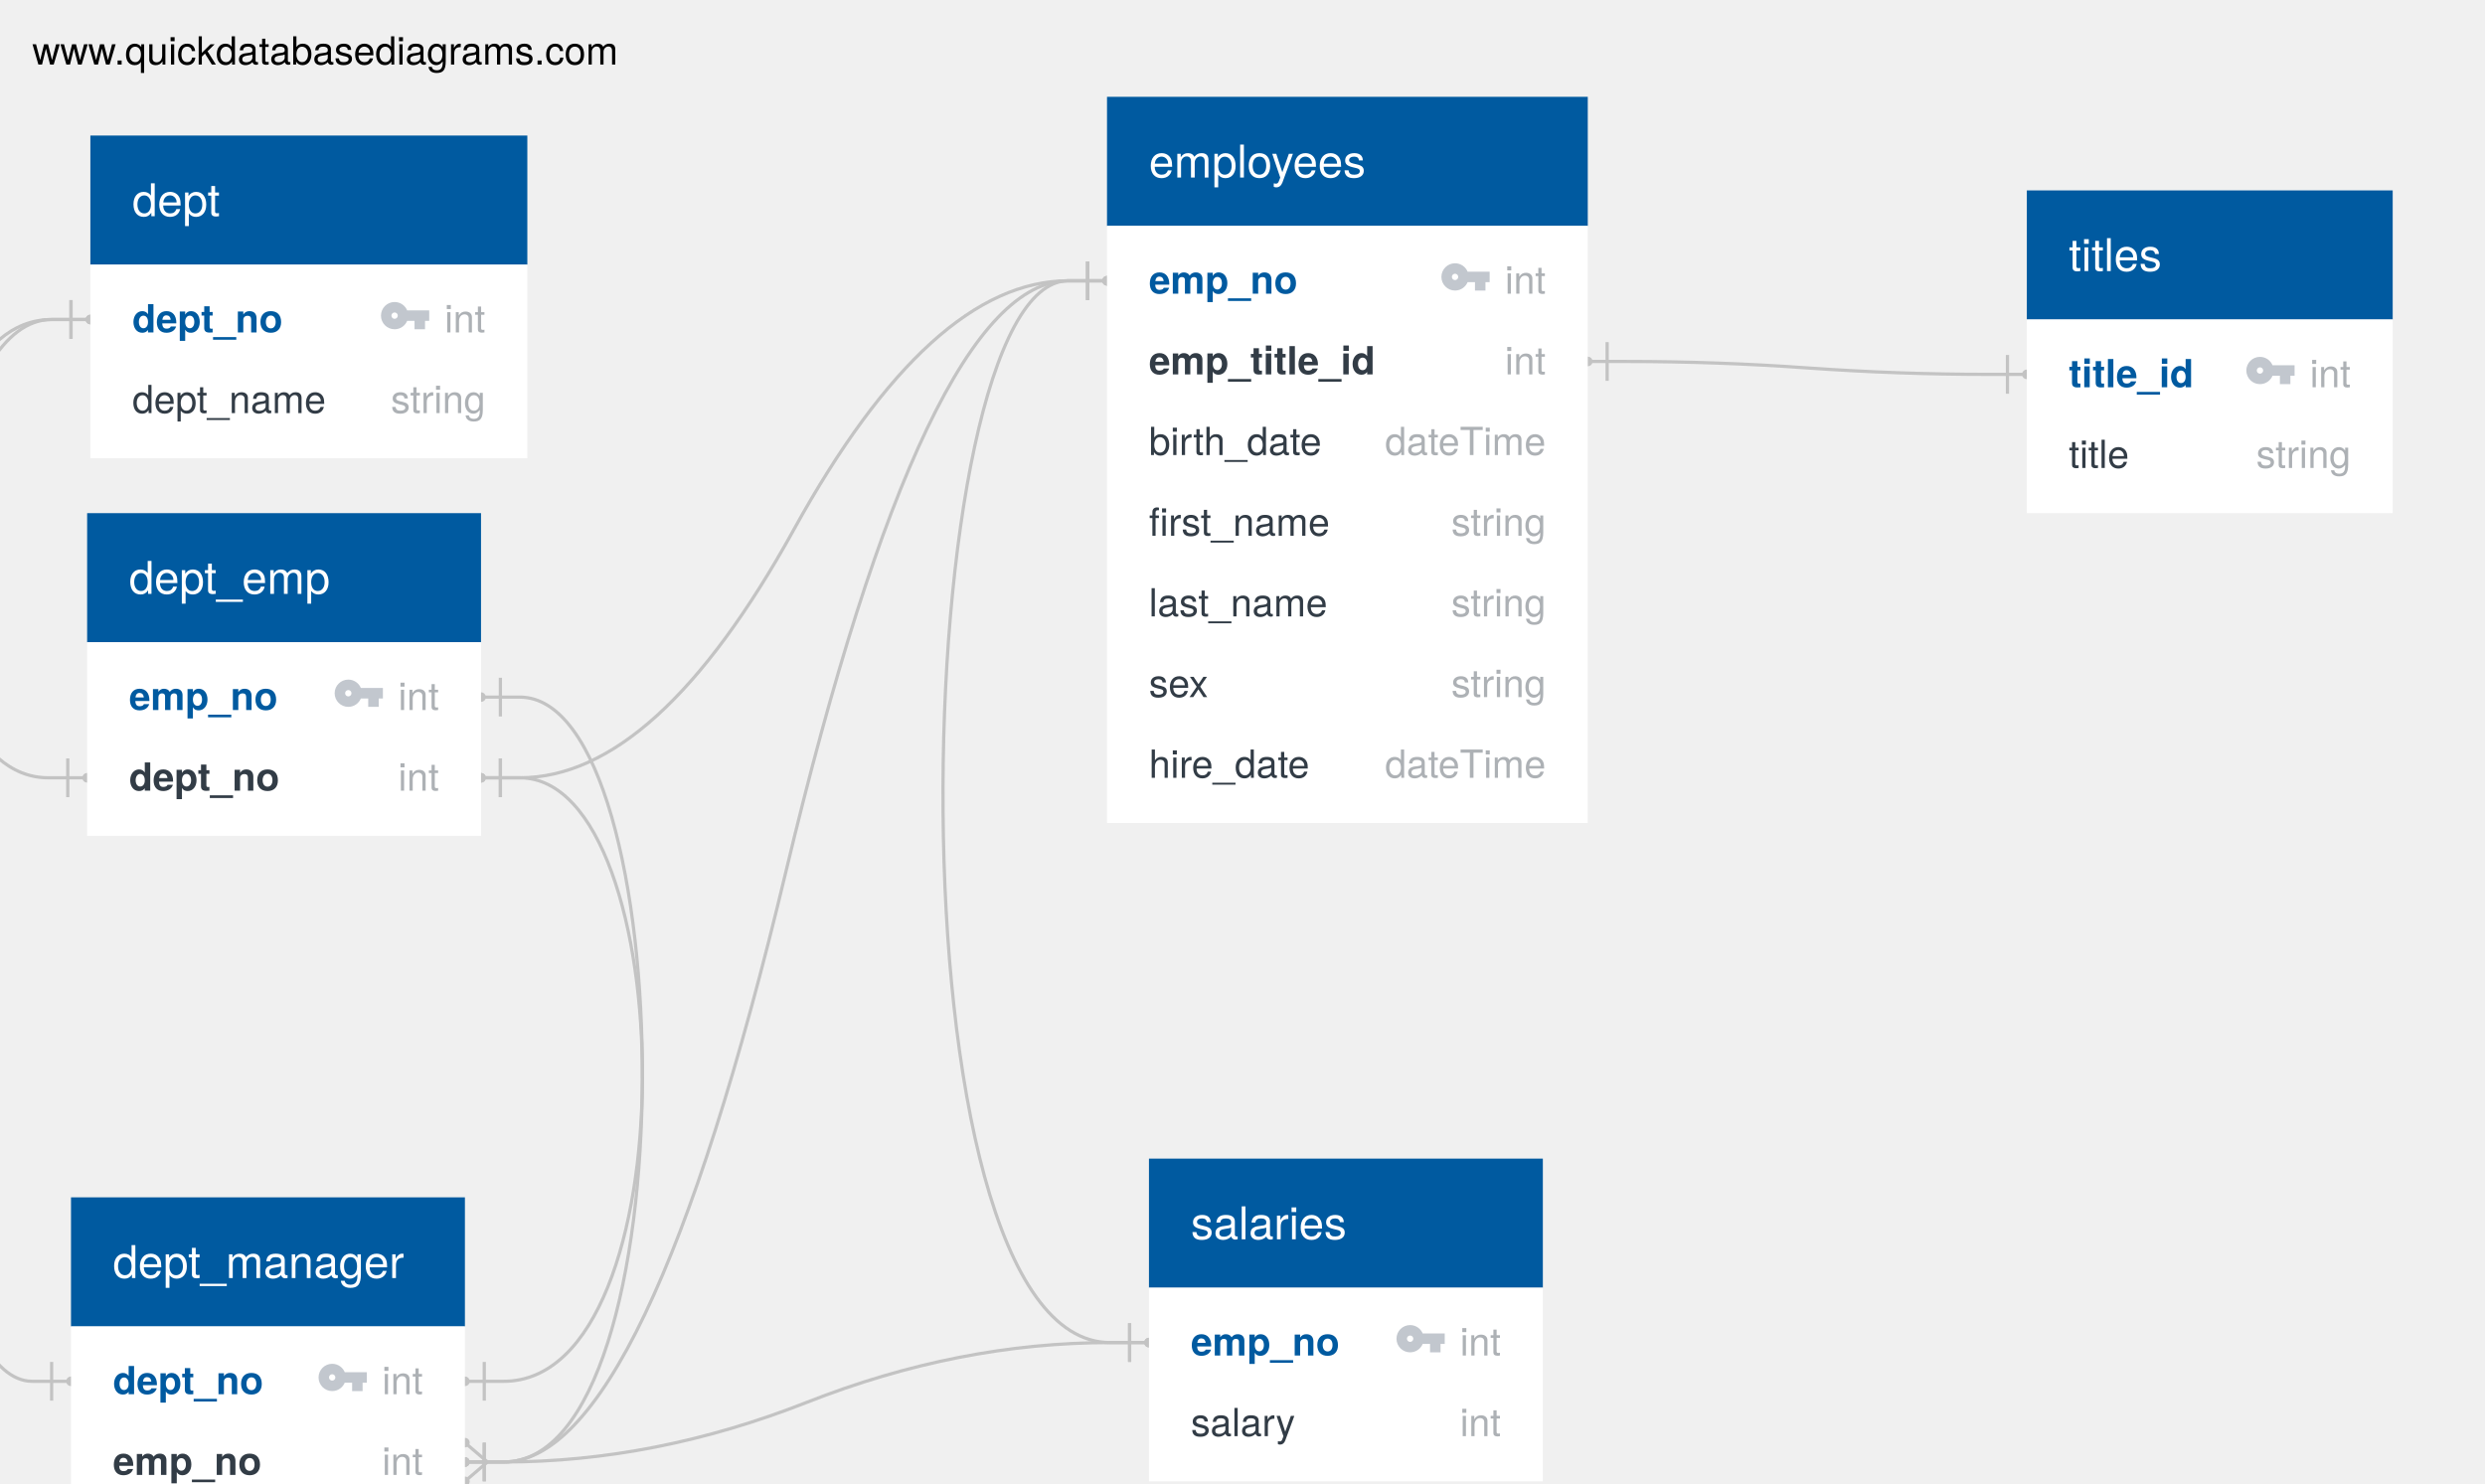
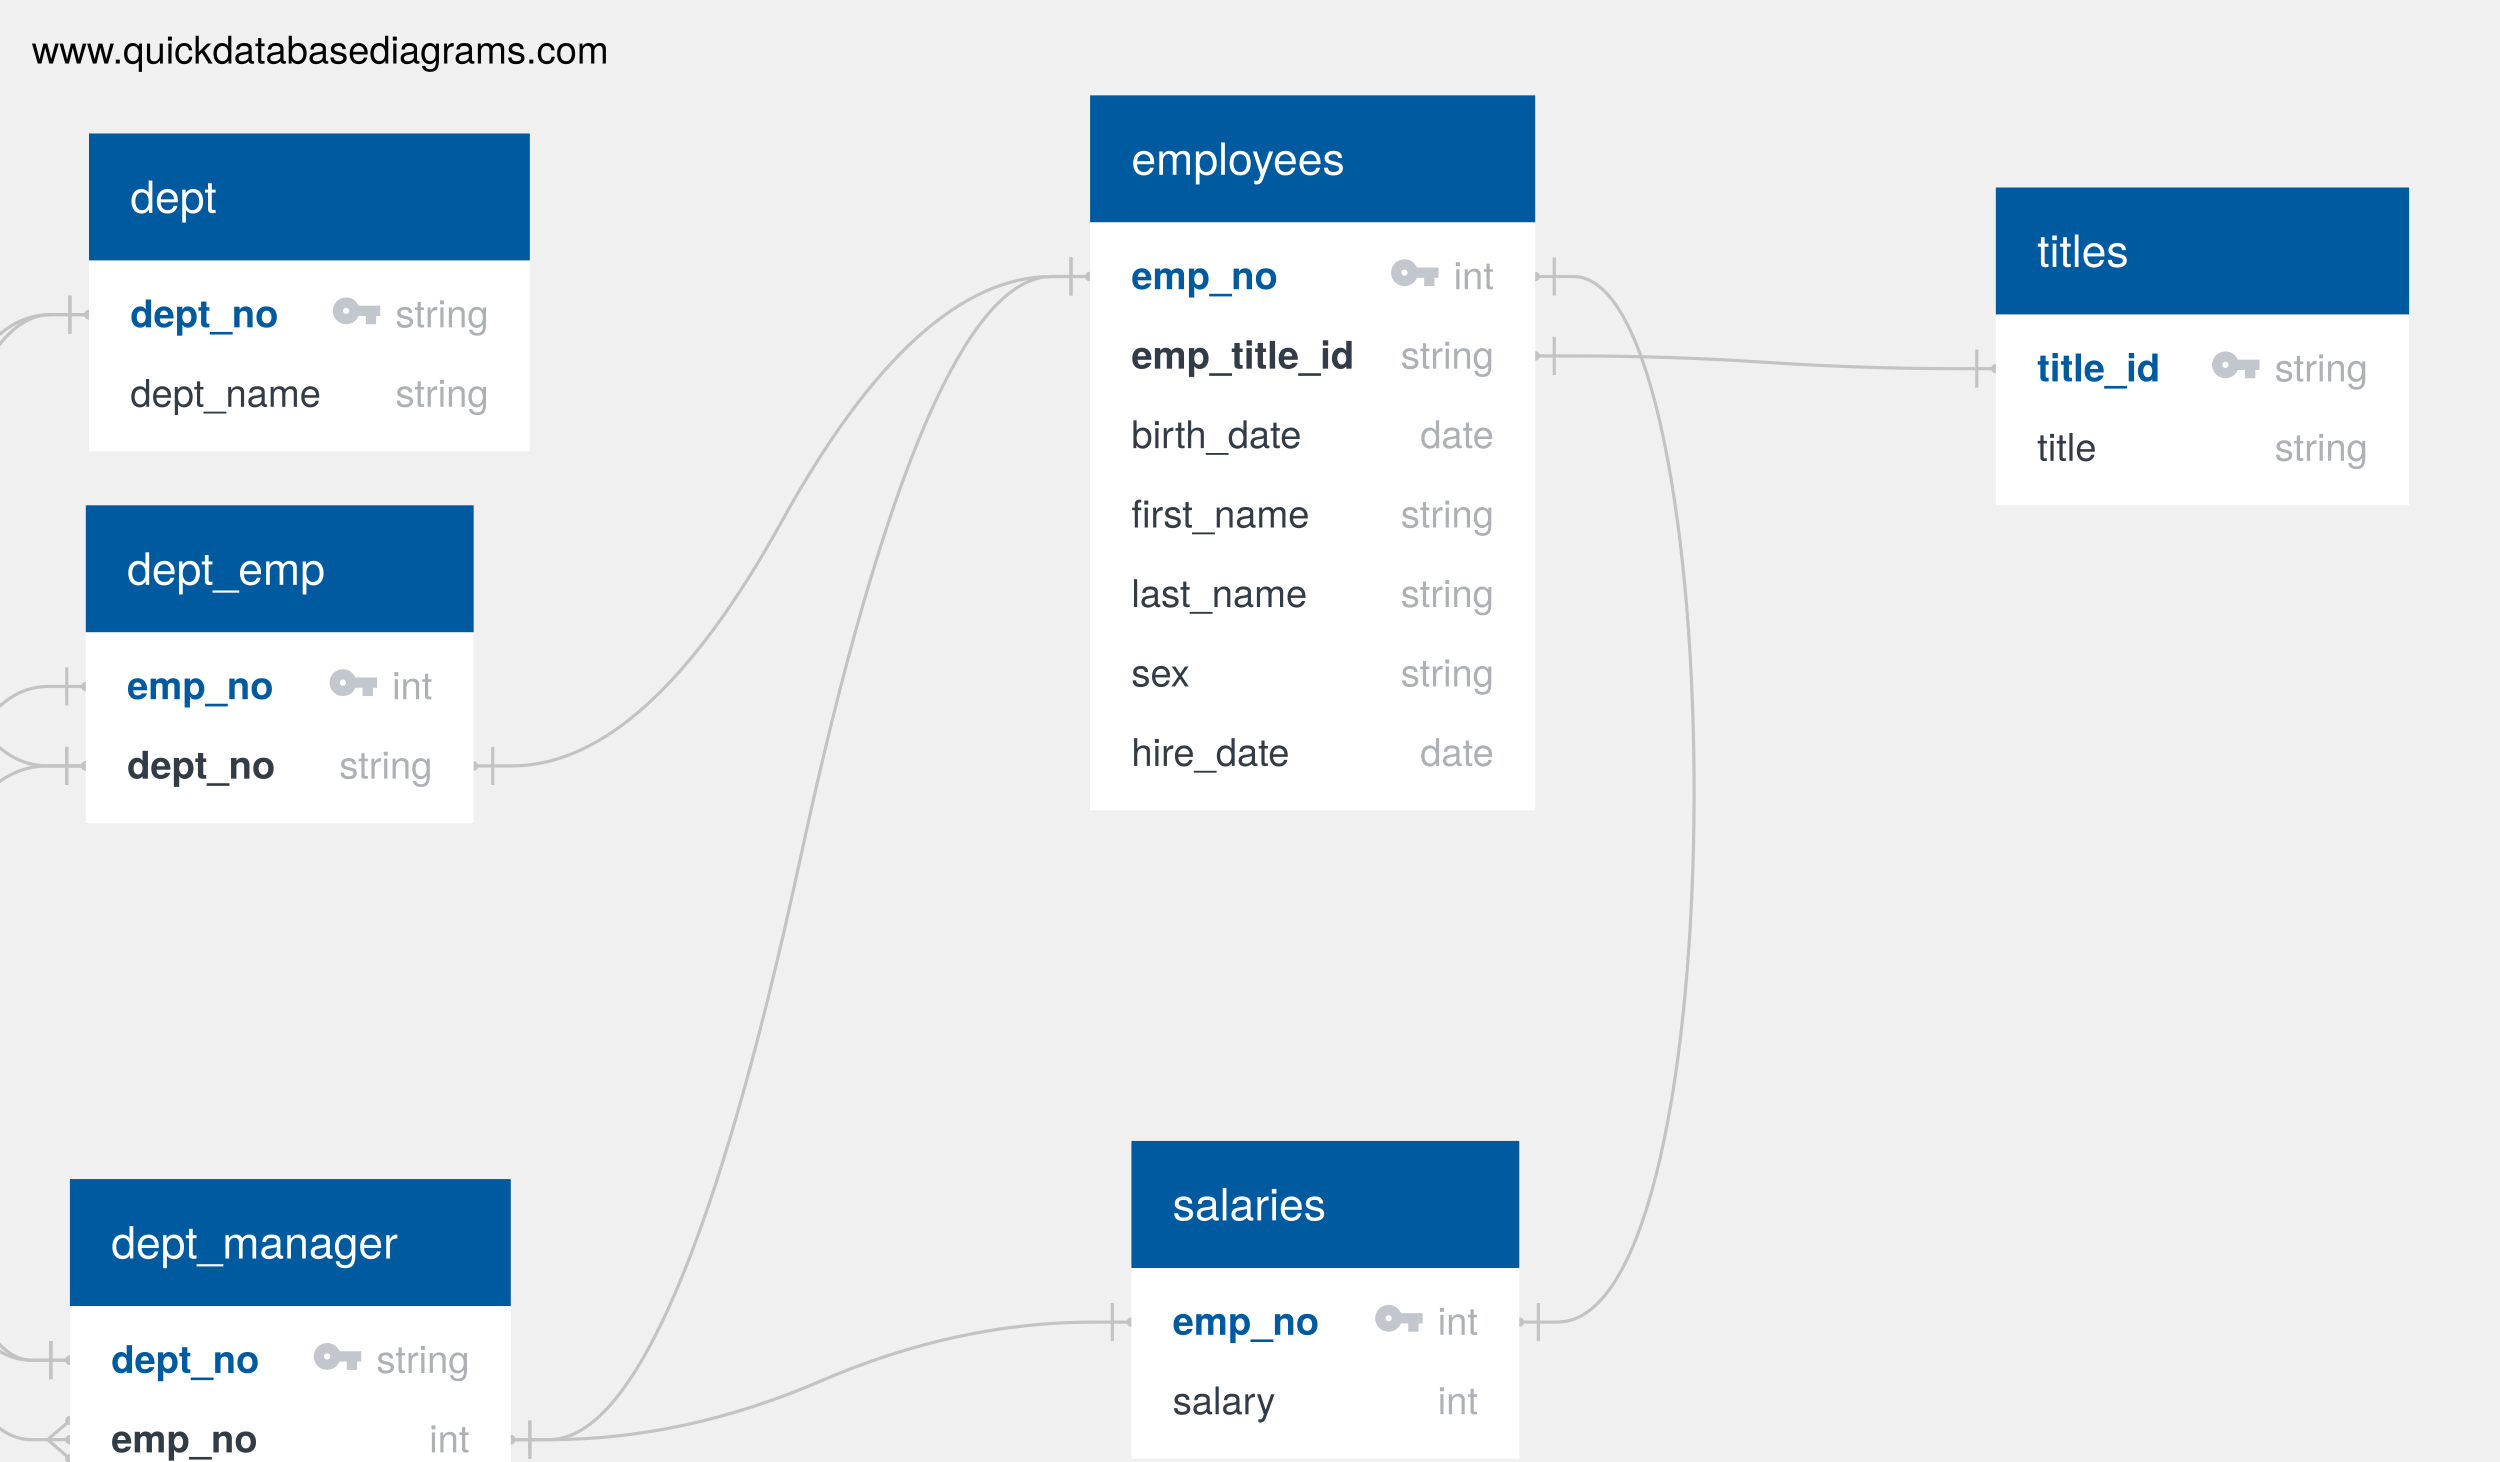
<svg xmlns="http://www.w3.org/2000/svg" class="diagram-root" style="background: #f5f6f6">
  <style>.diagram-root { font-family: "Helvetica Neue", sans-serif; font-size: 12px; } .t { overflow: visible; } .t-bg { y: 40; fill: #fff;   } .th { fill: #005aa0;   } .tht { fill: #fff; font-size: 14px;  } .tf { fill: #323c46; overflow: visible; } .tf.pk { fill: #005aa0; font-weight: bold; } .tf.fk { font-weight: bold; } .ty { fill: #adb1b5; font-weight: normal; text-anchor: end; } .r { fill: transparent; stroke: #c3c3c3; stroke-width: 1; } .l { stroke: 1; } .i { fill: #c2c7ce; stroke: #c2c7ce; } .i.ix { fill: #afb3b6; stroke: #000; } .fa { fill: transparent; overflow: visible; } .fa .bg.hover { fill: #f7f7f7; } .c { cy: 12; r: 4; stroke: #d2d2dc; fill: #d2d2dc; } .hr { fill: transparent; stroke: #323c46; stroke-opacity: 0.035; stroke-width: 13; } .dc { stroke: #fa5a3c; fill: #fa5a3c; } .x { stroke: white; stroke-width: 1; } .hl .th { fill: #1b9bff; } .hl .tht {  } .fhl .bg { fill: #e7f4ff; } .fhls .bg {  } .r.hl { stroke: #1b9bff; } .dim { opacity: 0.25; }</style>
  <g class="drawing-wrapper" transform="translate(-117, 23) scale(1,1)">
    <g class="rs">
      <path d="M 144 218 m -1, 0 a 1,1 0 1,0 2,0 a 1,1 0 1,0 -2,0 M 144 218 m -0.5, 0 a 0.5,0.5 0 1,0 1,0 a 0.5,0.5 0 1,0 -1,0  M144 218 L144 218 132 218 M138 224 L138 224 138 212 M132 218 C 84.665 218, 84.065 76, 133 76 M 145 76 m -1, 0 a 1,1 0 1,0 2,0 a 1,1 0 1,0 -2,0 M 145 76 m -0.5, 0 a 0.5,0.5 0 1,0 1,0 a 0.5,0.5 0 1,0 -1,0  M145 76 L145 76 133 76 M139 82 L139 82 139 70" id="h3651122199" class="r" />
-       <path d="M 266.04 218 m -1, 0 a 1,1 0 1,0 2,0 a 1,1 0 1,0 -2,0 M 266.04 218 m -0.5, 0 a 0.5,0.5 0 1,0 1,0 a 0.5,0.5 0 1,0 -1,0  M266.04 218 L266.04 218 278.04 218 M272.04 224 L272.04 224 272.04 212 M278.04 218 C 328.04 218, 331.034 405, 273.05 405 M 261.05 405 m -1, 0 a 1,1 0 1,0 2,0 a 1,1 0 1,0 -2,0 M 261.05 405 m -0.5, 0 a 0.5,0.5 0 1,0 1,0 a 0.5,0.5 0 1,0 -1,0  M261.05 405 L261.05 405 273.05 405 M267.05 411 L267.05 411 267.05 399" id="h3228762923" class="r" />
+       <path d="M 144 218 m -1, 0 a 1,1 0 1,0 2,0 a 1,1 0 1,0 -2,0 M 144 218 m -0.5, 0 a 0.5,0.5 0 1,0 1,0 a 0.5,0.5 0 1,0 -1,0  M144 218 L144 218 132 218 M138 224 L138 224 138 212 M132 218 C 74 218, 77 405, 127 405 M 139 405 m -1, 0 a 1,1 0 1,0 2,0 a 1,1 0 1,0 -2,0 M 139 405 m -0.5, 0 a 0.5,0.5 0 1,0 1,0 a 0.5,0.5 0 1,0 -1,0  M139 405 L139 405 127 405 M133 411 L133 411 133 399" id="h3228762923" class="r" />
      <path d="M 266.04 218 m -1, 0 a 1,1 0 1,0 2,0 a 1,1 0 1,0 -2,0 M 266.04 218 m -0.5, 0 a 0.5,0.5 0 1,0 1,0 a 0.5,0.5 0 1,0 -1,0  M266.04 218 L266.04 218 278.04 218 M272.04 224 L272.04 224 272.04 212 M278.04 218 Q 320.53 218, 363.02 141 T 448 64 M 460 64 m -1, 0 a 1,1 0 1,0 2,0 a 1,1 0 1,0 -2,0 M 460 64 m -0.5, 0 a 0.5,0.5 0 1,0 1,0 a 0.5,0.5 0 1,0 -1,0  M460 64 L460 64 448 64 M454 70 L454 70 454 58" id="h2227984500" class="r" />
      <path d="M 139 405 m -1, 0 a 1,1 0 1,0 2,0 a 1,1 0 1,0 -2,0 M 139 405 m -0.5, 0 a 0.5,0.5 0 1,0 1,0 a 0.5,0.5 0 1,0 -1,0  M139 405 L139 405 127 405 M133 411 L133 411 133 399 M127 405 C 77 405, 73.4 76, 133 76 M 145 76 m -1, 0 a 1,1 0 1,0 2,0 a 1,1 0 1,0 -2,0 M 145 76 m -0.5, 0 a 0.5,0.5 0 1,0 1,0 a 0.5,0.5 0 1,0 -1,0  M145 76 L145 76 133 76 M139 82 L139 82 139 70" id="h1369189574" class="r" />
-       <path d="M 261.05 430 m -1, 0 a 1,1 0 1,0 2,0 a 1,1 0 1,0 -2,0 M 261.05 430 m -0.5, 0 a 0.5,0.5 0 1,0 1,0 a 0.5,0.5 0 1,0 -1,0  M261.05 430 L261.05 430 273.05 430 M 261.05 436 m -1, 0 a 1,1 0 1,0 2,0 a 1,1 0 1,0 -2,0 M 261.05 436 m -0.5, 0 a 0.5,0.5 0 1,0 1,0 a 0.5,0.5 0 1,0 -1,0  M261.05 436 L261.05 436 268.05 430 261.05 424 M 261.05 424 m -1, 0 a 1,1 0 1,0 2,0 a 1,1 0 1,0 -2,0 M 261.05 424 m -0.5, 0 a 0.5,0.5 0 1,0 1,0 a 0.5,0.5 0 1,0 -1,0  M273.05 430 C 331.034 430, 328.04 193, 278.04 193 M 266.04 193 m -1, 0 a 1,1 0 1,0 2,0 a 1,1 0 1,0 -2,0 M 266.04 193 m -0.5, 0 a 0.5,0.5 0 1,0 1,0 a 0.5,0.5 0 1,0 -1,0  M266.04 193 L266.04 193 278.04 193 M272.04 199 L272.04 199 272.04 187" id="h1990908834" class="r" />
-       <path d="M 261.05 430 m -1, 0 a 1,1 0 1,0 2,0 a 1,1 0 1,0 -2,0 M 261.05 430 m -0.5, 0 a 0.5,0.5 0 1,0 1,0 a 0.5,0.5 0 1,0 -1,0  M261.05 430 L261.05 430 273.05 430 M267.05 436 L267.05 436 267.05 424 M273.05 430 Q 320.04 430, 367.03 411.5 T 461 393 M 473 393 m -1, 0 a 1,1 0 1,0 2,0 a 1,1 0 1,0 -2,0 M 473 393 m -0.5, 0 a 0.5,0.5 0 1,0 1,0 a 0.5,0.5 0 1,0 -1,0  M473 393 L473 393 461 393 M467 399 L467 399 467 387" id="h451625757" class="r" />
-       <path d="M 261.05 430 m -1, 0 a 1,1 0 1,0 2,0 a 1,1 0 1,0 -2,0 M 261.05 430 m -0.5, 0 a 0.5,0.5 0 1,0 1,0 a 0.5,0.5 0 1,0 -1,0  M261.05 430 L261.05 430 273.05 430 M267.05 436 L267.05 436 267.05 424 M273.05 430 Q 316.79 430, 360.53 247 T 448 64 M 460 64 m -1, 0 a 1,1 0 1,0 2,0 a 1,1 0 1,0 -2,0 M 460 64 m -0.5, 0 a 0.5,0.5 0 1,0 1,0 a 0.5,0.5 0 1,0 -1,0  M460 64 L460 64 448 64 M454 70 L454 70 454 58" id="h2286254435" class="r" />
-       <path d="M 608.96 89 m -1, 0 a 1,1 0 1,0 2,0 a 1,1 0 1,0 -2,0 M 608.96 89 m -0.5, 0 a 0.5,0.5 0 1,0 1,0 a 0.5,0.5 0 1,0 -1,0  M608.96 89 L608.96 89 620.96 89 M614.96 95 L614.96 95 614.96 83 M620.96 89 Q 648.97 89, 676.98 91 T 733 93 M 745 93 m -1, 0 a 1,1 0 1,0 2,0 a 1,1 0 1,0 -2,0 M 745 93 m -0.5, 0 a 0.5,0.5 0 1,0 1,0 a 0.5,0.5 0 1,0 -1,0  M745 93 L745 93 733 93 M739 99 L739 99 739 87" id="h1537058300" class="r" />
-       <path d="M 473 393 m -1, 0 a 1,1 0 1,0 2,0 a 1,1 0 1,0 -2,0 M 473 393 m -0.5, 0 a 0.5,0.5 0 1,0 1,0 a 0.5,0.5 0 1,0 -1,0  M473 393 L473 393 461 393 M467 399 L467 399 467 387 M461 393 C 390.2 393, 398 64, 448 64 M 460 64 m -1, 0 a 1,1 0 1,0 2,0 a 1,1 0 1,0 -2,0 M 460 64 m -0.5, 0 a 0.5,0.5 0 1,0 1,0 a 0.5,0.5 0 1,0 -1,0  M460 64 L460 64 448 64 M454 70 L454 70 454 58" id="h3177548053" class="r" />
+       <path d="M 139 430 m -1, 0 a 1,1 0 1,0 2,0 a 1,1 0 1,0 -2,0 M 139 430 m -0.5, 0 a 0.5,0.5 0 1,0 1,0 a 0.5,0.5 0 1,0 -1,0  M139 430 L139 430 127 430 M 139 436 m -1, 0 a 1,1 0 1,0 2,0 a 1,1 0 1,0 -2,0 M 139 436 m -0.5, 0 a 0.5,0.5 0 1,0 1,0 a 0.5,0.5 0 1,0 -1,0  M139 436 L139 436 132 430 139 424 M 139 424 m -1, 0 a 1,1 0 1,0 2,0 a 1,1 0 1,0 -2,0 M 139 424 m -0.5, 0 a 0.5,0.5 0 1,0 1,0 a 0.5,0.5 0 1,0 -1,0  M127 430 C 77 430, 74 193, 132 193 M 144 193 m -1, 0 a 1,1 0 1,0 2,0 a 1,1 0 1,0 -2,0 M 144 193 m -0.5, 0 a 0.5,0.5 0 1,0 1,0 a 0.5,0.5 0 1,0 -1,0  M144 193 L144 193 132 193 M138 199 L138 199 138 187" id="h1990908834" class="r" />
+       <path d="M 277.72 430 m -1, 0 a 1,1 0 1,0 2,0 a 1,1 0 1,0 -2,0 M 277.72 430 m -0.5, 0 a 0.5,0.5 0 1,0 1,0 a 0.5,0.5 0 1,0 -1,0  M277.72 430 L277.72 430 289.72 430 M283.72 436 L283.72 436 283.72 424 M289.72 430 Q 332.54 430, 375.36 411.5 T 461 393 M 473 393 m -1, 0 a 1,1 0 1,0 2,0 a 1,1 0 1,0 -2,0 M 473 393 m -0.5, 0 a 0.5,0.5 0 1,0 1,0 a 0.5,0.5 0 1,0 -1,0  M473 393 L473 393 461 393 M467 399 L467 399 467 387" id="h451625757" class="r" />
+       <path d="M 277.72 430 m -1, 0 a 1,1 0 1,0 2,0 a 1,1 0 1,0 -2,0 M 277.72 430 m -0.5, 0 a 0.5,0.5 0 1,0 1,0 a 0.5,0.5 0 1,0 -1,0  M277.72 430 L277.72 430 289.72 430 M283.72 436 L283.72 436 283.72 424 M289.72 430 Q 329.29 430, 368.86 247 T 448 64 M 460 64 m -1, 0 a 1,1 0 1,0 2,0 a 1,1 0 1,0 -2,0 M 460 64 m -0.5, 0 a 0.5,0.5 0 1,0 1,0 a 0.5,0.5 0 1,0 -1,0  M460 64 L460 64 448 64 M454 70 L454 70 454 58" id="h2286254435" class="r" />
+       <path d="M 600.05 89 m -1, 0 a 1,1 0 1,0 2,0 a 1,1 0 1,0 -2,0 M 600.05 89 m -0.5, 0 a 0.5,0.5 0 1,0 1,0 a 0.5,0.5 0 1,0 -1,0  M600.05 89 L600.05 89 612.05 89 M606.05 95 L606.05 95 606.05 83 M612.05 89 Q 642.29 89, 672.53 91 T 733 93 M 745 93 m -1, 0 a 1,1 0 1,0 2,0 a 1,1 0 1,0 -2,0 M 745 93 m -0.5, 0 a 0.5,0.5 0 1,0 1,0 a 0.5,0.5 0 1,0 -1,0  M745 93 L745 93 733 93 M739 99 L739 99 739 87" id="h1537058300" class="r" />
+       <path d="M 595.04 393 m -1, 0 a 1,1 0 1,0 2,0 a 1,1 0 1,0 -2,0 M 595.04 393 m -0.5, 0 a 0.5,0.5 0 1,0 1,0 a 0.5,0.5 0 1,0 -1,0  M595.04 393 L595.04 393 607.04 393 M601.04 399 L601.04 399 601.04 387 M607.04 393 C 665.056 393, 662.05 64, 612.05 64 M 600.05 64 m -1, 0 a 1,1 0 1,0 2,0 a 1,1 0 1,0 -2,0 M 600.05 64 m -0.5, 0 a 0.5,0.5 0 1,0 1,0 a 0.5,0.5 0 1,0 -1,0  M600.05 64 L600.05 64 612.05 64 M606.05 70 L606.05 70 606.05 58" id="h3177548053" class="r" />
    </g>
    <g class="hrs" />
    <g class="ts">
-       <svg width="135.39" height="100" x="145" y="19" id="h1357546326" class="t">
-         <rect height="40" width="135.39" class="th" />
+       <svg width="138.72" height="100" x="145" y="19" id="h1357546326" class="t">
+         <rect height="40" width="138.72" class="th" />
        <text x="13" y="25" class="tht">dept</text>
-         <rect height="60" width="135.39" class="t-bg" />
-         <text x="13" y="61" class="tf pk">dept_no<tspan x="122.39" class="ty">int</tspan>
+         <rect height="60" width="138.72" class="t-bg" />
+         <text x="13" y="61" class="tf pk">dept_no<tspan x="125.72" class="ty">string</tspan>
        </text>
-         <path d="M7,14A2,2 0 0,1 5,12A2,2 0 0,1 7,10A2,2 0 0,1 9,12A2,2 0 0,1 7,14M12.65,10C11.83,7.67 9.61,6 7, 6A6, 6 0 0, 0 1, 12A6, 6 0 0, 0 7, 18C9.61, 18 11.83, 16.33 12.65, 14H17V18H21V14H23V10H12.65Z" class="i pk" transform="translate(89.71617, 48) scale(0.65)" />
-         <text x="13" y="86" class="tf">dept_name<tspan x="122.39" class="ty">string</tspan>
+         <path d="M7,14A2,2 0 0,1 5,12A2,2 0 0,1 7,10A2,2 0 0,1 9,12A2,2 0 0,1 7,14M12.65,10C11.83,7.67 9.61,6 7, 6A6, 6 0 0, 0 1, 12A6, 6 0 0, 0 7, 18C9.61, 18 11.83, 16.33 12.65, 14H17V18H21V14H23V10H12.65Z" class="i pk" transform="translate(76.37625, 48) scale(0.65)" />
+         <text x="13" y="86" class="tf">dept_name<tspan x="125.72" class="ty">string</tspan>
        </text>
      </svg>
      <svg width="122.04" height="100" x="144" y="136" id="h1090417462" class="t">
        <rect height="40" width="122.04" class="th" />
        <text x="13" y="25" class="tht">dept_emp</text>
        <rect height="60" width="122.04" class="t-bg" />
        <text x="13" y="61" class="tf pk">emp_no<tspan x="109.04" class="ty">int</tspan>
        </text>
        <path d="M7,14A2,2 0 0,1 5,12A2,2 0 0,1 7,10A2,2 0 0,1 9,12A2,2 0 0,1 7,14M12.65,10C11.83,7.67 9.61,6 7, 6A6, 6 0 0, 0 1, 12A6, 6 0 0, 0 7, 18C9.61, 18 11.83, 16.33 12.65, 14H17V18H21V14H23V10H12.65Z" class="i pk" transform="translate(76.36617, 48) scale(0.65)" />
-         <text x="13" y="86" class="tf fk">dept_no<tspan x="109.04" class="ty">int</tspan>
+         <text x="13" y="86" class="tf fk">dept_no<tspan x="109.04" class="ty">string</tspan>
        </text>
      </svg>
-       <svg width="122.05" height="100" x="139" y="348" id="h1676682957" class="t">
-         <rect height="40" width="122.05" class="th" />
+       <svg width="138.72" height="100" x="139" y="348" id="h1676682957" class="t">
+         <rect height="40" width="138.72" class="th" />
        <text x="13" y="25" class="tht">dept_manager</text>
-         <rect height="60" width="122.05" class="t-bg" />
-         <text x="13" y="61" class="tf pk">dept_no<tspan x="109.05" class="ty">int</tspan>
+         <rect height="60" width="138.72" class="t-bg" />
+         <text x="13" y="61" class="tf pk">dept_no<tspan x="125.72" class="ty">string</tspan>
        </text>
-         <path d="M7,14A2,2 0 0,1 5,12A2,2 0 0,1 7,10A2,2 0 0,1 9,12A2,2 0 0,1 7,14M12.65,10C11.83,7.67 9.61,6 7, 6A6, 6 0 0, 0 1, 12A6, 6 0 0, 0 7, 18C9.61, 18 11.83, 16.33 12.65, 14H17V18H21V14H23V10H12.65Z" class="i pk" transform="translate(76.37617, 48) scale(0.65)" />
-         <text x="13" y="86" class="tf fk">emp_no<tspan x="109.05" class="ty">int</tspan>
+         <path d="M7,14A2,2 0 0,1 5,12A2,2 0 0,1 7,10A2,2 0 0,1 9,12A2,2 0 0,1 7,14M12.65,10C11.83,7.67 9.61,6 7, 6A6, 6 0 0, 0 1, 12A6, 6 0 0, 0 7, 18C9.61, 18 11.83, 16.33 12.65, 14H17V18H21V14H23V10H12.65Z" class="i pk" transform="translate(76.37625, 48) scale(0.65)" />
+         <text x="13" y="86" class="tf fk">emp_no<tspan x="125.72" class="ty">int</tspan>
        </text>
      </svg>
-       <svg width="148.96" height="225" x="460" y="7" id="h1639608377" class="t">
-         <rect height="40" width="148.96" class="th" />
+       <svg width="140.05" height="225" x="460" y="7" id="h1639608377" class="t">
+         <rect height="40" width="140.05" class="th" />
        <text x="13" y="25" class="tht">employees</text>
-         <rect height="185" width="148.96" class="t-bg" />
-         <text x="13" y="61" class="tf pk">emp_no<tspan x="135.96" class="ty">int</tspan>
+         <rect height="185" width="140.05" class="t-bg" />
+         <text x="13" y="61" class="tf pk">emp_no<tspan x="127.05" class="ty">int</tspan>
        </text>
-         <path d="M7,14A2,2 0 0,1 5,12A2,2 0 0,1 7,10A2,2 0 0,1 9,12A2,2 0 0,1 7,14M12.65,10C11.83,7.67 9.61,6 7, 6A6, 6 0 0, 0 1, 12A6, 6 0 0, 0 7, 18C9.61, 18 11.83, 16.33 12.65, 14H17V18H21V14H23V10H12.65Z" class="i pk" transform="translate(103.2862, 48) scale(0.65)" />
-         <text x="13" y="86" class="tf fk">emp_title_id<tspan x="135.96" class="ty">int</tspan>
+         <path d="M7,14A2,2 0 0,1 5,12A2,2 0 0,1 7,10A2,2 0 0,1 9,12A2,2 0 0,1 7,14M12.65,10C11.83,7.67 9.61,6 7, 6A6, 6 0 0, 0 1, 12A6, 6 0 0, 0 7, 18C9.61, 18 11.83, 16.33 12.65, 14H17V18H21V14H23V10H12.65Z" class="i pk" transform="translate(94.37617, 48) scale(0.65)" />
+         <text x="13" y="86" class="tf fk">emp_title_id<tspan x="127.05" class="ty">string</tspan>
        </text>
-         <text x="13" y="111" class="tf">birth_date<tspan x="135.96" class="ty">dateTime</tspan>
+         <text x="13" y="111" class="tf">birth_date<tspan x="127.05" class="ty">date</tspan>
        </text>
-         <text x="13" y="136" class="tf">first_name<tspan x="135.96" class="ty">string</tspan>
+         <text x="13" y="136" class="tf">first_name<tspan x="127.05" class="ty">string</tspan>
        </text>
-         <text x="13" y="161" class="tf">last_name<tspan x="135.96" class="ty">string</tspan>
+         <text x="13" y="161" class="tf">last_name<tspan x="127.05" class="ty">string</tspan>
        </text>
-         <text x="13" y="186" class="tf">sex<tspan x="135.96" class="ty">string</tspan>
+         <text x="13" y="186" class="tf">sex<tspan x="127.05" class="ty">string</tspan>
        </text>
-         <text x="13" y="211" class="tf">hire_date<tspan x="135.96" class="ty">dateTime</tspan>
+         <text x="13" y="211" class="tf">hire_date<tspan x="127.05" class="ty">date</tspan>
        </text>
      </svg>
      <svg width="122.04" height="100" x="473" y="336" id="h2472833127" class="t">
        <rect height="40" width="122.04" class="th" />
        <text x="13" y="25" class="tht">salaries</text>
        <rect height="60" width="122.04" class="t-bg" />
        <text x="13" y="61" class="tf pk">emp_no<tspan x="109.04" class="ty">int</tspan>
        </text>
        <path d="M7,14A2,2 0 0,1 5,12A2,2 0 0,1 7,10A2,2 0 0,1 9,12A2,2 0 0,1 7,14M12.65,10C11.83,7.67 9.61,6 7, 6A6, 6 0 0, 0 1, 12A6, 6 0 0, 0 7, 18C9.61, 18 11.83, 16.33 12.65, 14H17V18H21V14H23V10H12.65Z" class="i pk" transform="translate(76.36617, 48) scale(0.65)" />
        <text x="13" y="86" class="tf">salary<tspan x="109.04" class="ty">int</tspan>
        </text>
      </svg>
-       <svg width="113.36" height="100" x="745" y="36" id="h311790747" class="t">
-         <rect height="40" width="113.36" class="th" />
+       <svg width="130.03" height="100" x="745" y="36" id="h311790747" class="t">
+         <rect height="40" width="130.03" class="th" />
        <text x="13" y="25" class="tht">titles</text>
-         <rect height="60" width="113.36" class="t-bg" />
-         <text x="13" y="61" class="tf pk">title_id<tspan x="100.36" class="ty">int</tspan>
+         <rect height="60" width="130.03" class="t-bg" />
+         <text x="13" y="61" class="tf pk">title_id<tspan x="117.03" class="ty">string</tspan>
        </text>
-         <path d="M7,14A2,2 0 0,1 5,12A2,2 0 0,1 7,10A2,2 0 0,1 9,12A2,2 0 0,1 7,14M12.65,10C11.83,7.67 9.61,6 7, 6A6, 6 0 0, 0 1, 12A6, 6 0 0, 0 7, 18C9.61, 18 11.83, 16.33 12.65, 14H17V18H21V14H23V10H12.65Z" class="i pk" transform="translate(67.68617, 48) scale(0.65)" />
-         <text x="13" y="86" class="tf">title<tspan x="100.36" class="ty">string</tspan>
+         <path d="M7,14A2,2 0 0,1 5,12A2,2 0 0,1 7,10A2,2 0 0,1 9,12A2,2 0 0,1 7,14M12.65,10C11.83,7.67 9.61,6 7, 6A6, 6 0 0, 0 1, 12A6, 6 0 0, 0 7, 18C9.61, 18 11.83, 16.33 12.65, 14H17V18H21V14H23V10H12.65Z" class="i pk" transform="translate(67.68625, 48) scale(0.65)" />
+         <text x="13" y="86" class="tf">title<tspan x="117.03" class="ty">string</tspan>
        </text>
      </svg>
    </g>
  </g>
  <text class="qdbd-link" x="10" y="20">www.quickdatabasediagrams.com</text>
</svg>
